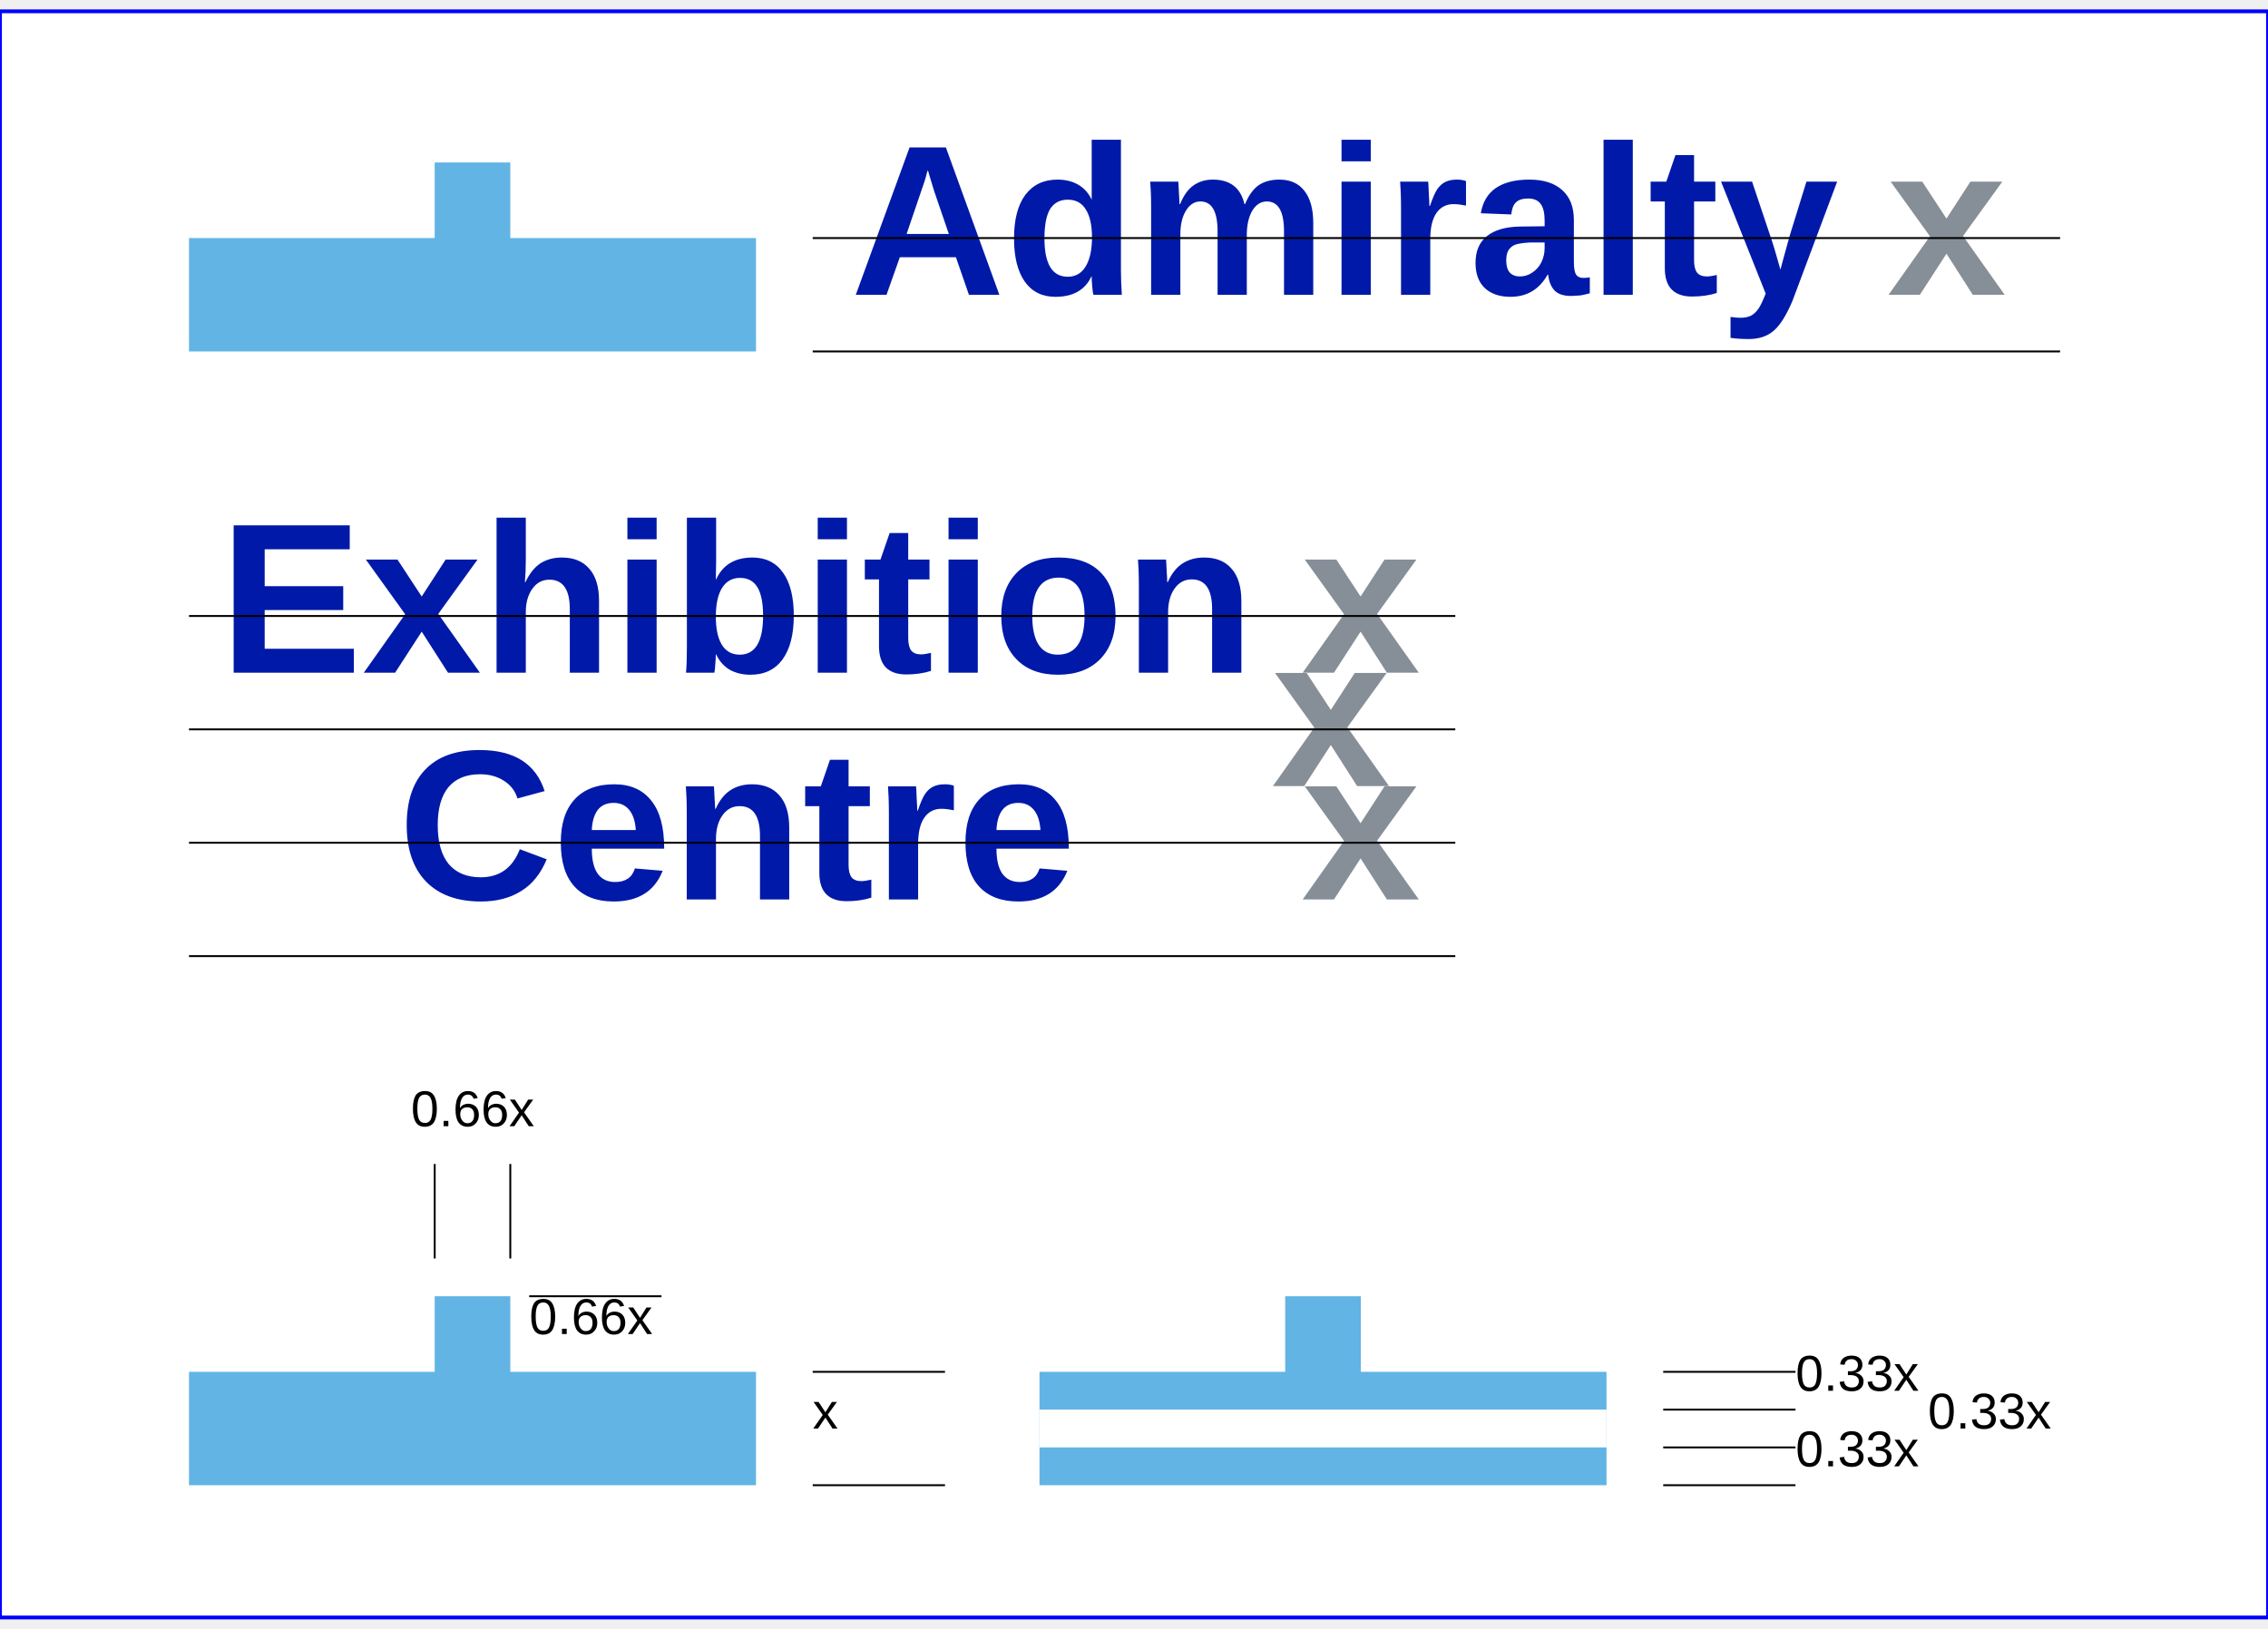
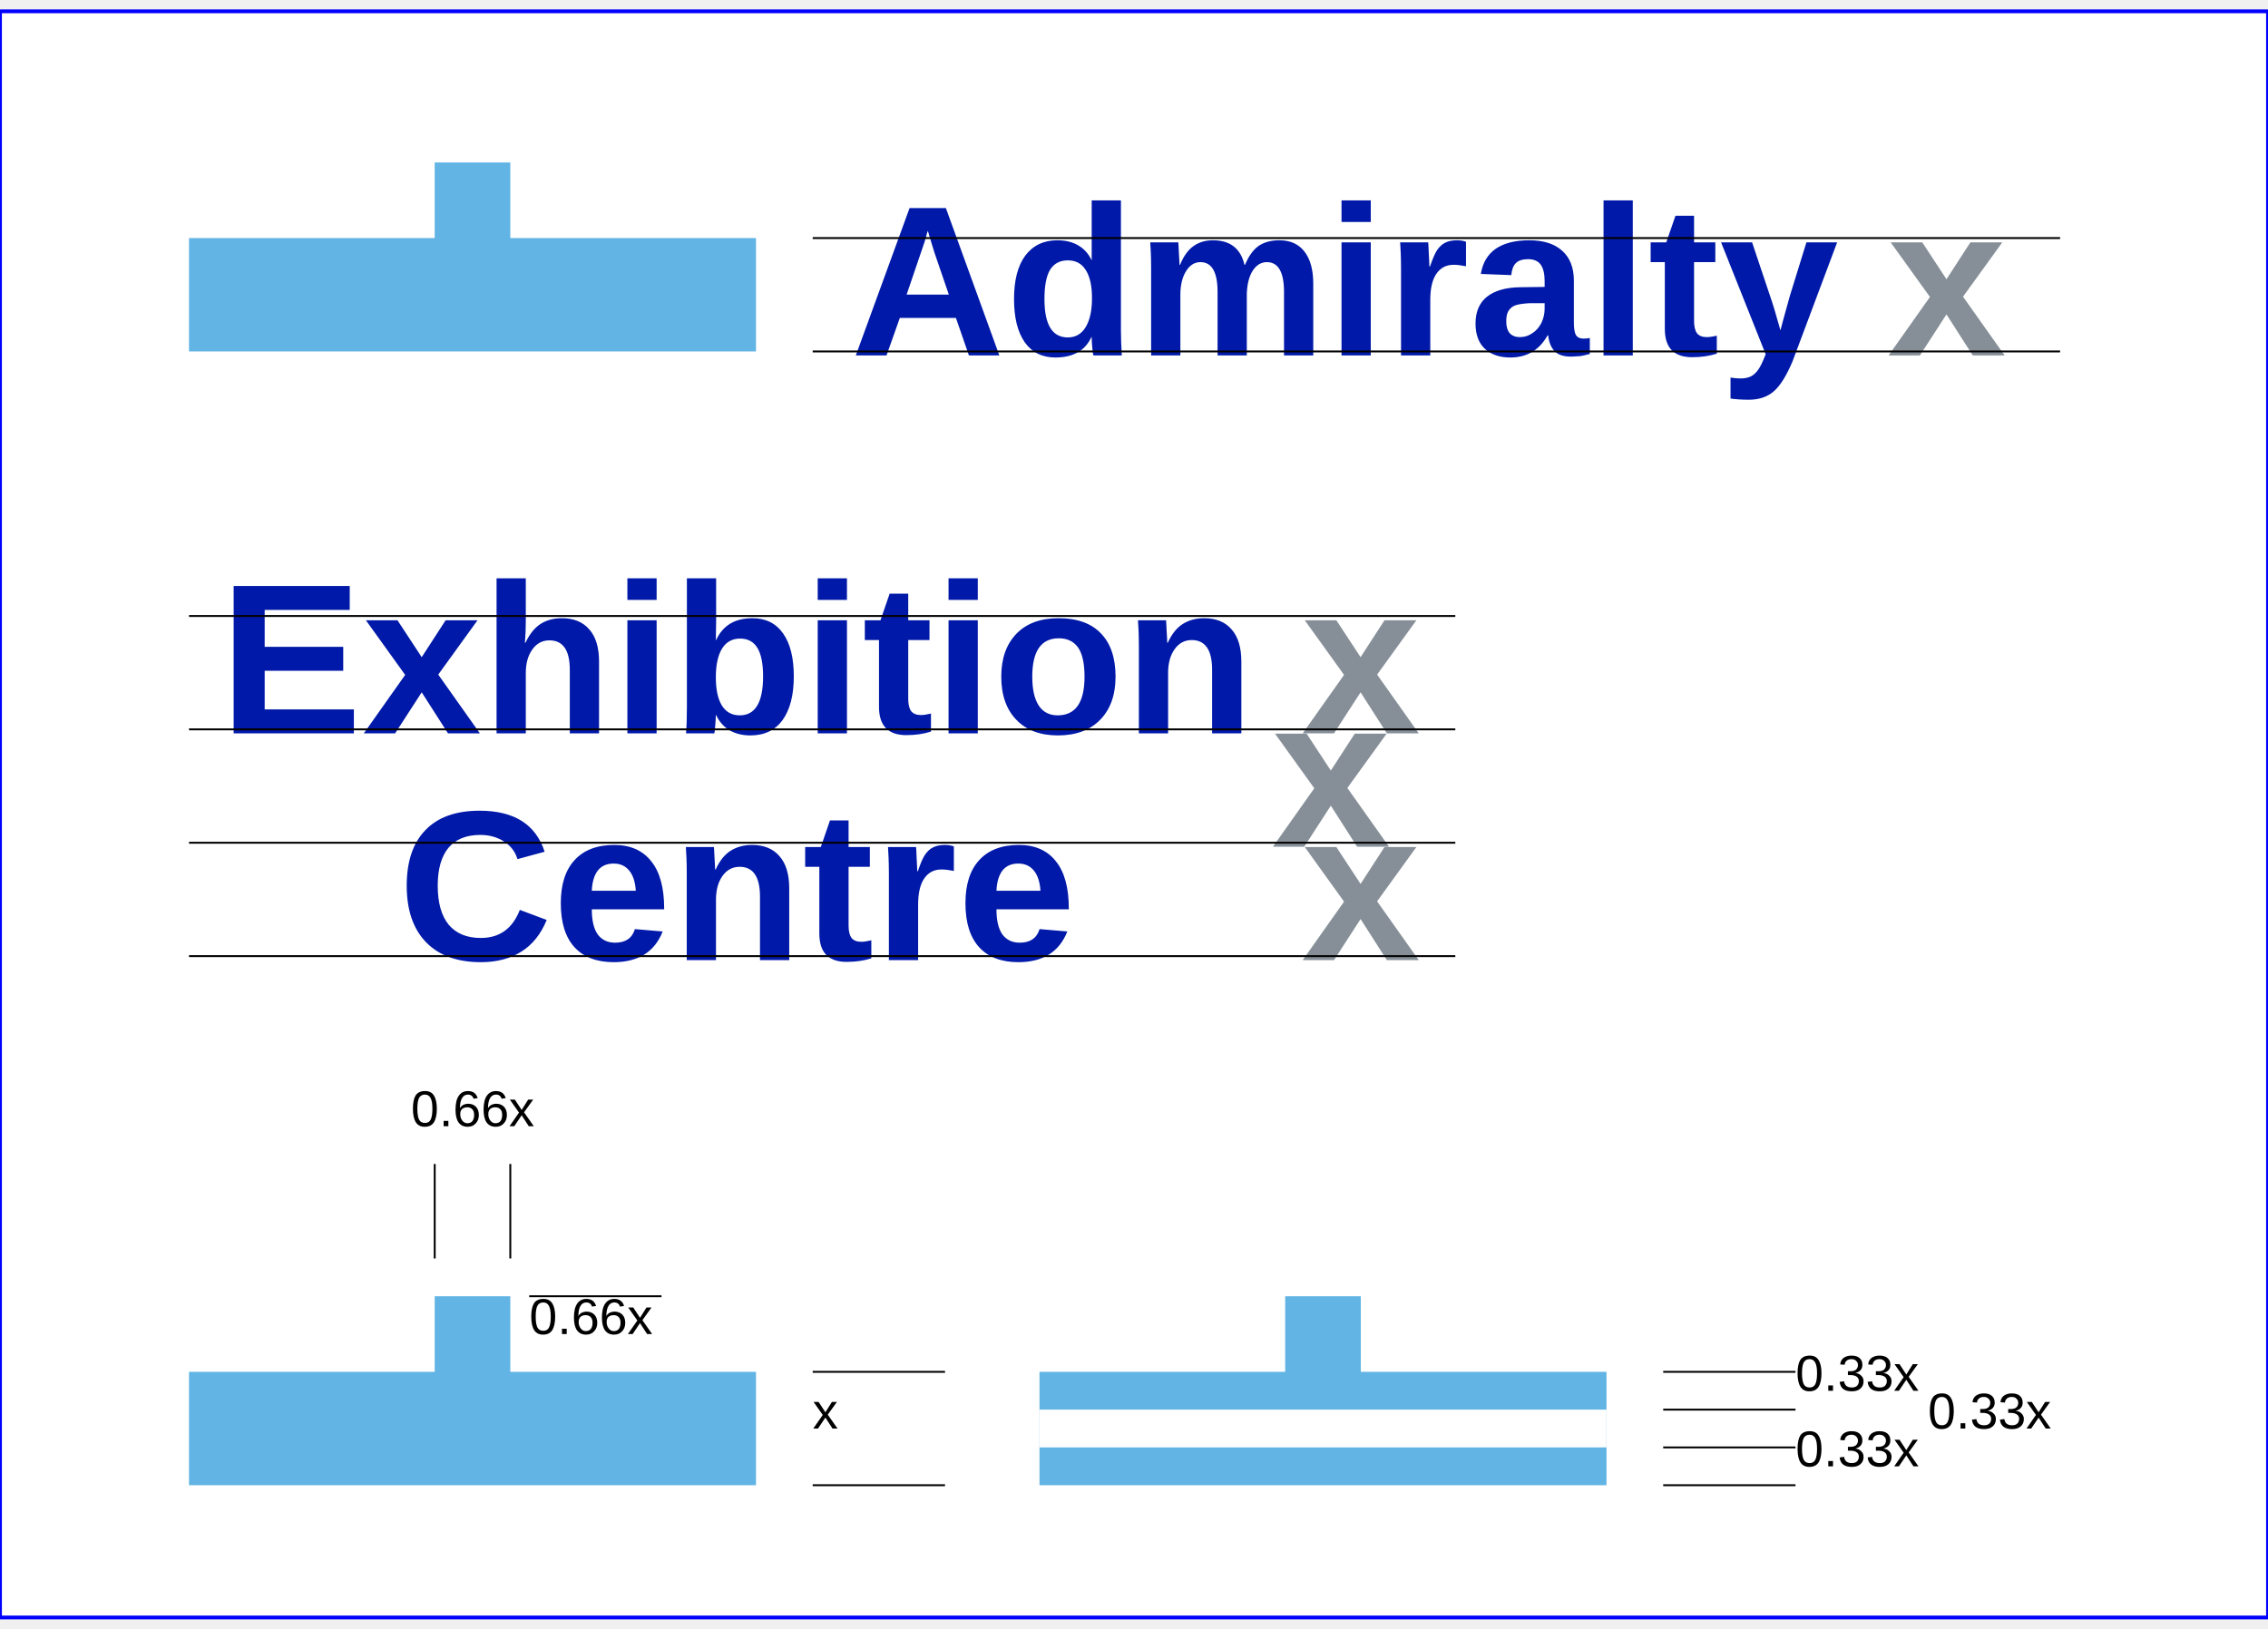
<svg xmlns="http://www.w3.org/2000/svg" xmlns:xlink="http://www.w3.org/1999/xlink" width="355" height="255" version="1.1" viewBox="80 35 120 85">
  <style type="text/css">
.LineDiagram {fill:none;stroke-width:6}
.NonMetro {stroke:#fff;stroke-width:2}
.StationTick {fill:none;stroke-width:4}
.StationName {
    font-family:Arial,"Meiryo UI",Meiryo,"Microsoft Jhenghei UI","Hiragino Mincho ProN","PingFang HK","Arial Unicode MS",sans-serif;
    fill:#0019A8;
    font-weight:bold;
}
.cerl {stroke:#61B4E4}
.TfLLU {fill:#0019A8}
.CorporateGrey {fill:#868F98}
</style>
  <defs>
    <path id="st" class="StationTick" d="M 2,0 H 7" />
    <use xlink:href="#st" id="sterl" class="cerl" />
  </defs>
  <rect x="80" y="35" width="120" height="85" style="fill:#fff" />
  <path stroke-width="6" class="cerl" d="M 90,50 H 120" />
  <use xlink:href="#sterl" transform="translate(105,50)rotate(-90)" />
-   <text class="StationName" font-size="8.5pt" x="125" y="50" alignment-baseline="middle">Admiralty</text>
-   <text class="CorporateGrey" font-family="Arial,sans-serif" font-weight="bold" font-size="8.5pt" x="183" y="50" alignment-baseline="middle" text-anchor="middle">x</text>
+   <text class="StationName" font-size="8.5pt" x="125" y="50" dominant-baseline="middle">Admiralty</text>
+   <text class="CorporateGrey" font-family="Arial,sans-serif" font-weight="bold" font-size="8.5pt" x="183" y="50" dominant-baseline="middle" text-anchor="middle">x</text>
  <path stroke-width="0.1" stroke="#000" d="         M 123,47 H 189         M 123,53 H 189     " />
-   <text class="StationName" font-size="8.5pt" x="119" y="70" alignment-baseline="middle" text-anchor="middle">Exhibition<tspan x="119" dy="12" alignment-baseline="middle">Centre</tspan>
-   </text>
-   <text class="CorporateGrey" font-family="Arial,sans-serif" font-weight="bold" font-size="8.5pt" x="152" y="70" alignment-baseline="middle" text-anchor="middle">x<tspan x="152" dy="6" alignment-baseline="middle">x</tspan>
-     <tspan x="152" dy="6" alignment-baseline="middle">x</tspan>
-   </text>
+   <g dominant-baseline="middle" text-anchor="middle">
+     <text class="StationName" font-size="8.5pt" x="119" y="70">Exhibition<tspan x="119" dy="12">Centre</tspan>
+     </text>
+     <text class="CorporateGrey" font-family="Arial,sans-serif" font-weight="bold" font-size="8.5pt" x="152" y="70">x<tspan x="152" dy="6">x</tspan>
+       <tspan x="152" dy="6">x</tspan>
+     </text>
+   </g>
  <path stroke-width="0.1" stroke="#000" d="         M 90,67 H 157         M 90,73 H 157         M 90,79 H 157         M 90,85 H 157     " />
  <path stroke-width="6" class="cerl" d="M 90,110 H 120" />
  <use xlink:href="#sterl" transform="translate(105,110)rotate(-90)" />
  <path stroke-width="0.1" stroke="#000" d="         M 123,107 H 130         M 123,113 H 130         M 103,101 V 96         M 107,101 V 96         M 108,103 H 115     " />
  <text font-family="Arial" font-size="2pt" text-anchor="middle" x="105" y="94" alignment-baseline="middle">0.66x</text>
  <text font-family="Arial" font-size="2pt" text-anchor="start" x="108" y="105" alignment-baseline="middle">0.66x</text>
  <text font-family="Arial" font-size="2pt" text-anchor="start" x="123" y="110" alignment-baseline="middle">x</text>
  <g class="cerl" stroke-width="6">
    <path id="nonmetro" d="M 135,110 H 165" />
  </g>
  <use xlink:href="#nonmetro" class="NonMetro" />
  <use xlink:href="#sterl" transform="translate(150,110)rotate(-90)" />
  <path stroke-width="0.1" stroke="#000" d="         M 168,107 H 175         M 168,109 H 175         M 168,111 H 175         M 168,113 H 175     " />
  <text font-family="Arial" font-size="2pt" text-anchor="start" x="175" y="108" alignment-baseline="middle">0.33x</text>
  <text font-family="Arial" font-size="2pt" text-anchor="start" x="182" y="110" alignment-baseline="middle">0.33x</text>
  <text font-family="Arial" font-size="2pt" text-anchor="start" x="175" y="112" alignment-baseline="middle">0.33x</text>
  <rect x="80" y="35" width="120" height="85" style="fill:none;stroke:blue;stroke-width:0.2" />
</svg>
